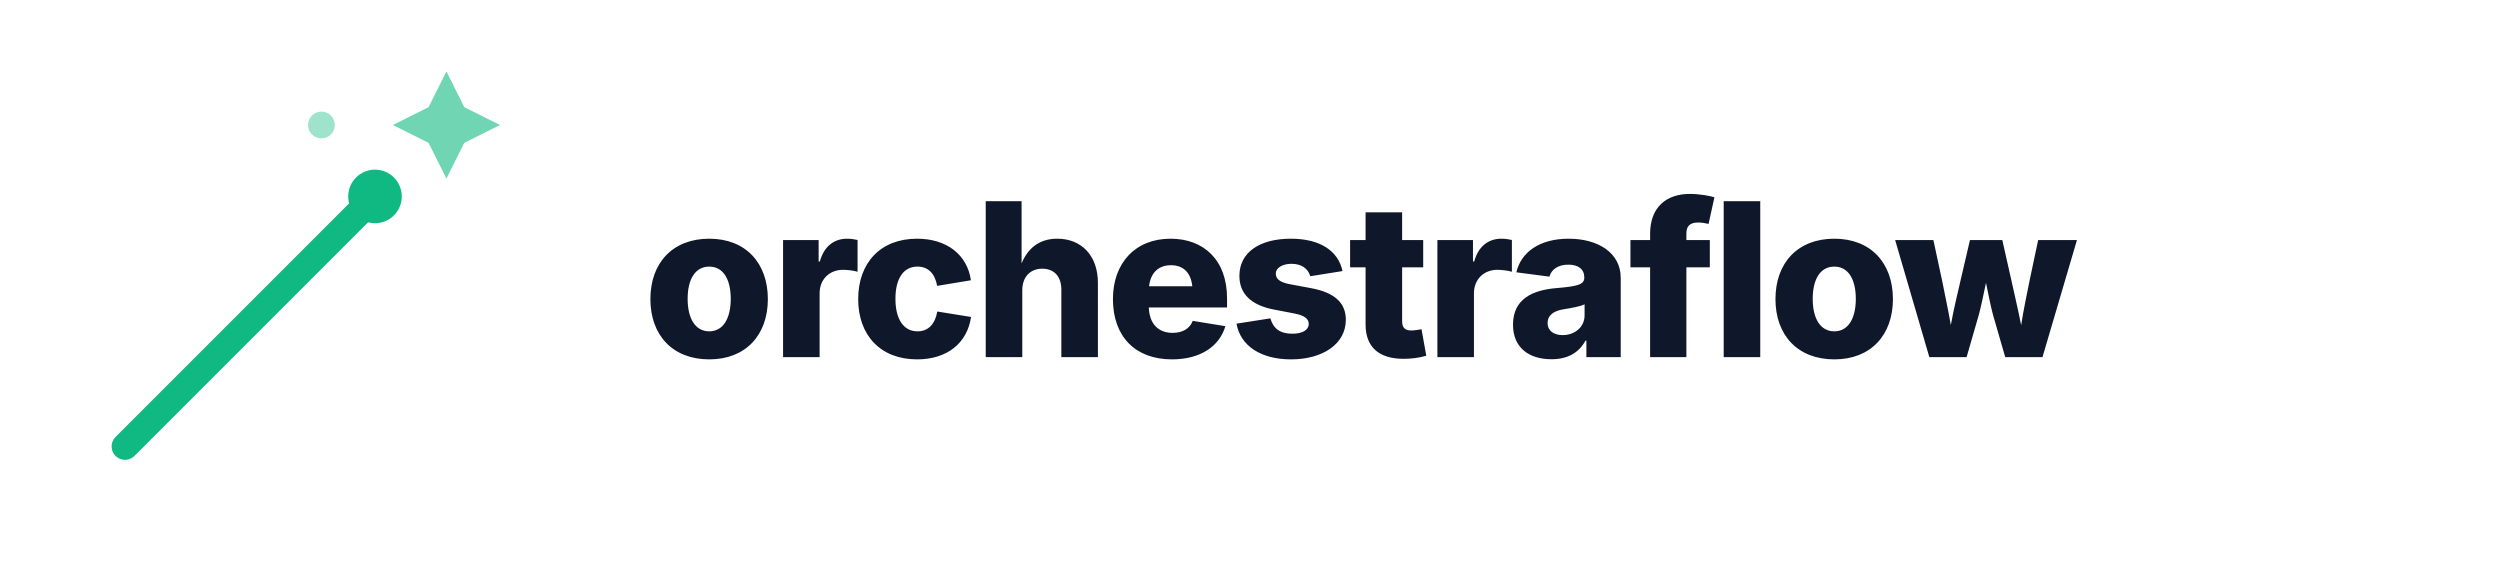
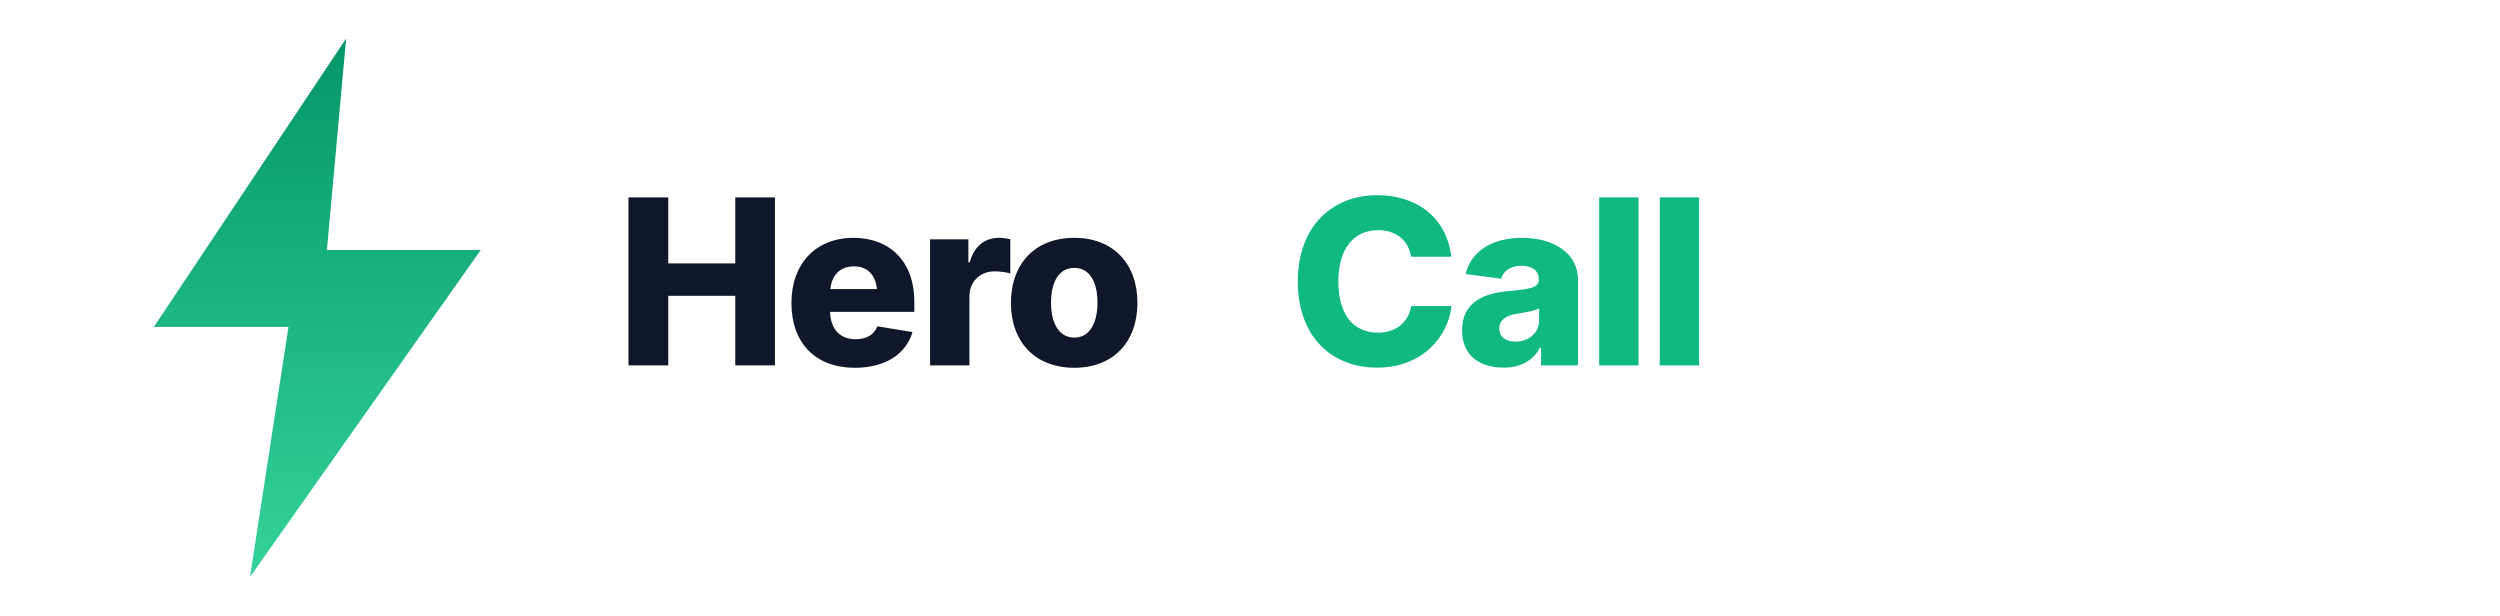
- <svg xmlns="http://www.w3.org/2000/svg" viewBox="0 0 280 64" fill="none">
-   <line x1="14" y1="50" x2="42" y2="22" stroke="#10b981" stroke-width="3" stroke-linecap="round" />
-   <circle cx="42" cy="22" r="3" fill="#10b981" />
-   <path d="M48 12 L50 8 L52 12 L56 14 L52 16 L50 20 L48 16 L44 14Z" fill="#10b981" opacity="0.6" />
-   <circle cx="36" cy="14" r="1.5" fill="#10b981" opacity="0.4" />
-   <text x="72" y="40" font-family="Inter, -apple-system, sans-serif" font-weight="800" font-size="24" letter-spacing="-0.5" fill="#0f172a">orchestraflow</text>
+ <svg xmlns="http://www.w3.org/2000/svg" viewBox="0 0 260 64" fill="none">
+   <defs>
+     <linearGradient id="hc-grad" x1="0%" y1="0%" x2="0%" y2="100%">
+       <stop offset="0%" stop-color="#059669" />
+       <stop offset="100%" stop-color="#34d399" />
+     </linearGradient>
+   </defs>
+   <polygon points="36,4 16,34 30,34 26,60 50,26 34,26" fill="url(#hc-grad)" />
+   <text x="64" y="38" font-family="Inter, -apple-system, sans-serif" font-weight="800" font-size="24" letter-spacing="-0.5" fill="#0f172a">Hero</text>
+   <text x="134" y="38" font-family="Inter, -apple-system, sans-serif" font-weight="800" font-size="24" letter-spacing="-0.5" fill="#10b981">Call</text>
</svg>
